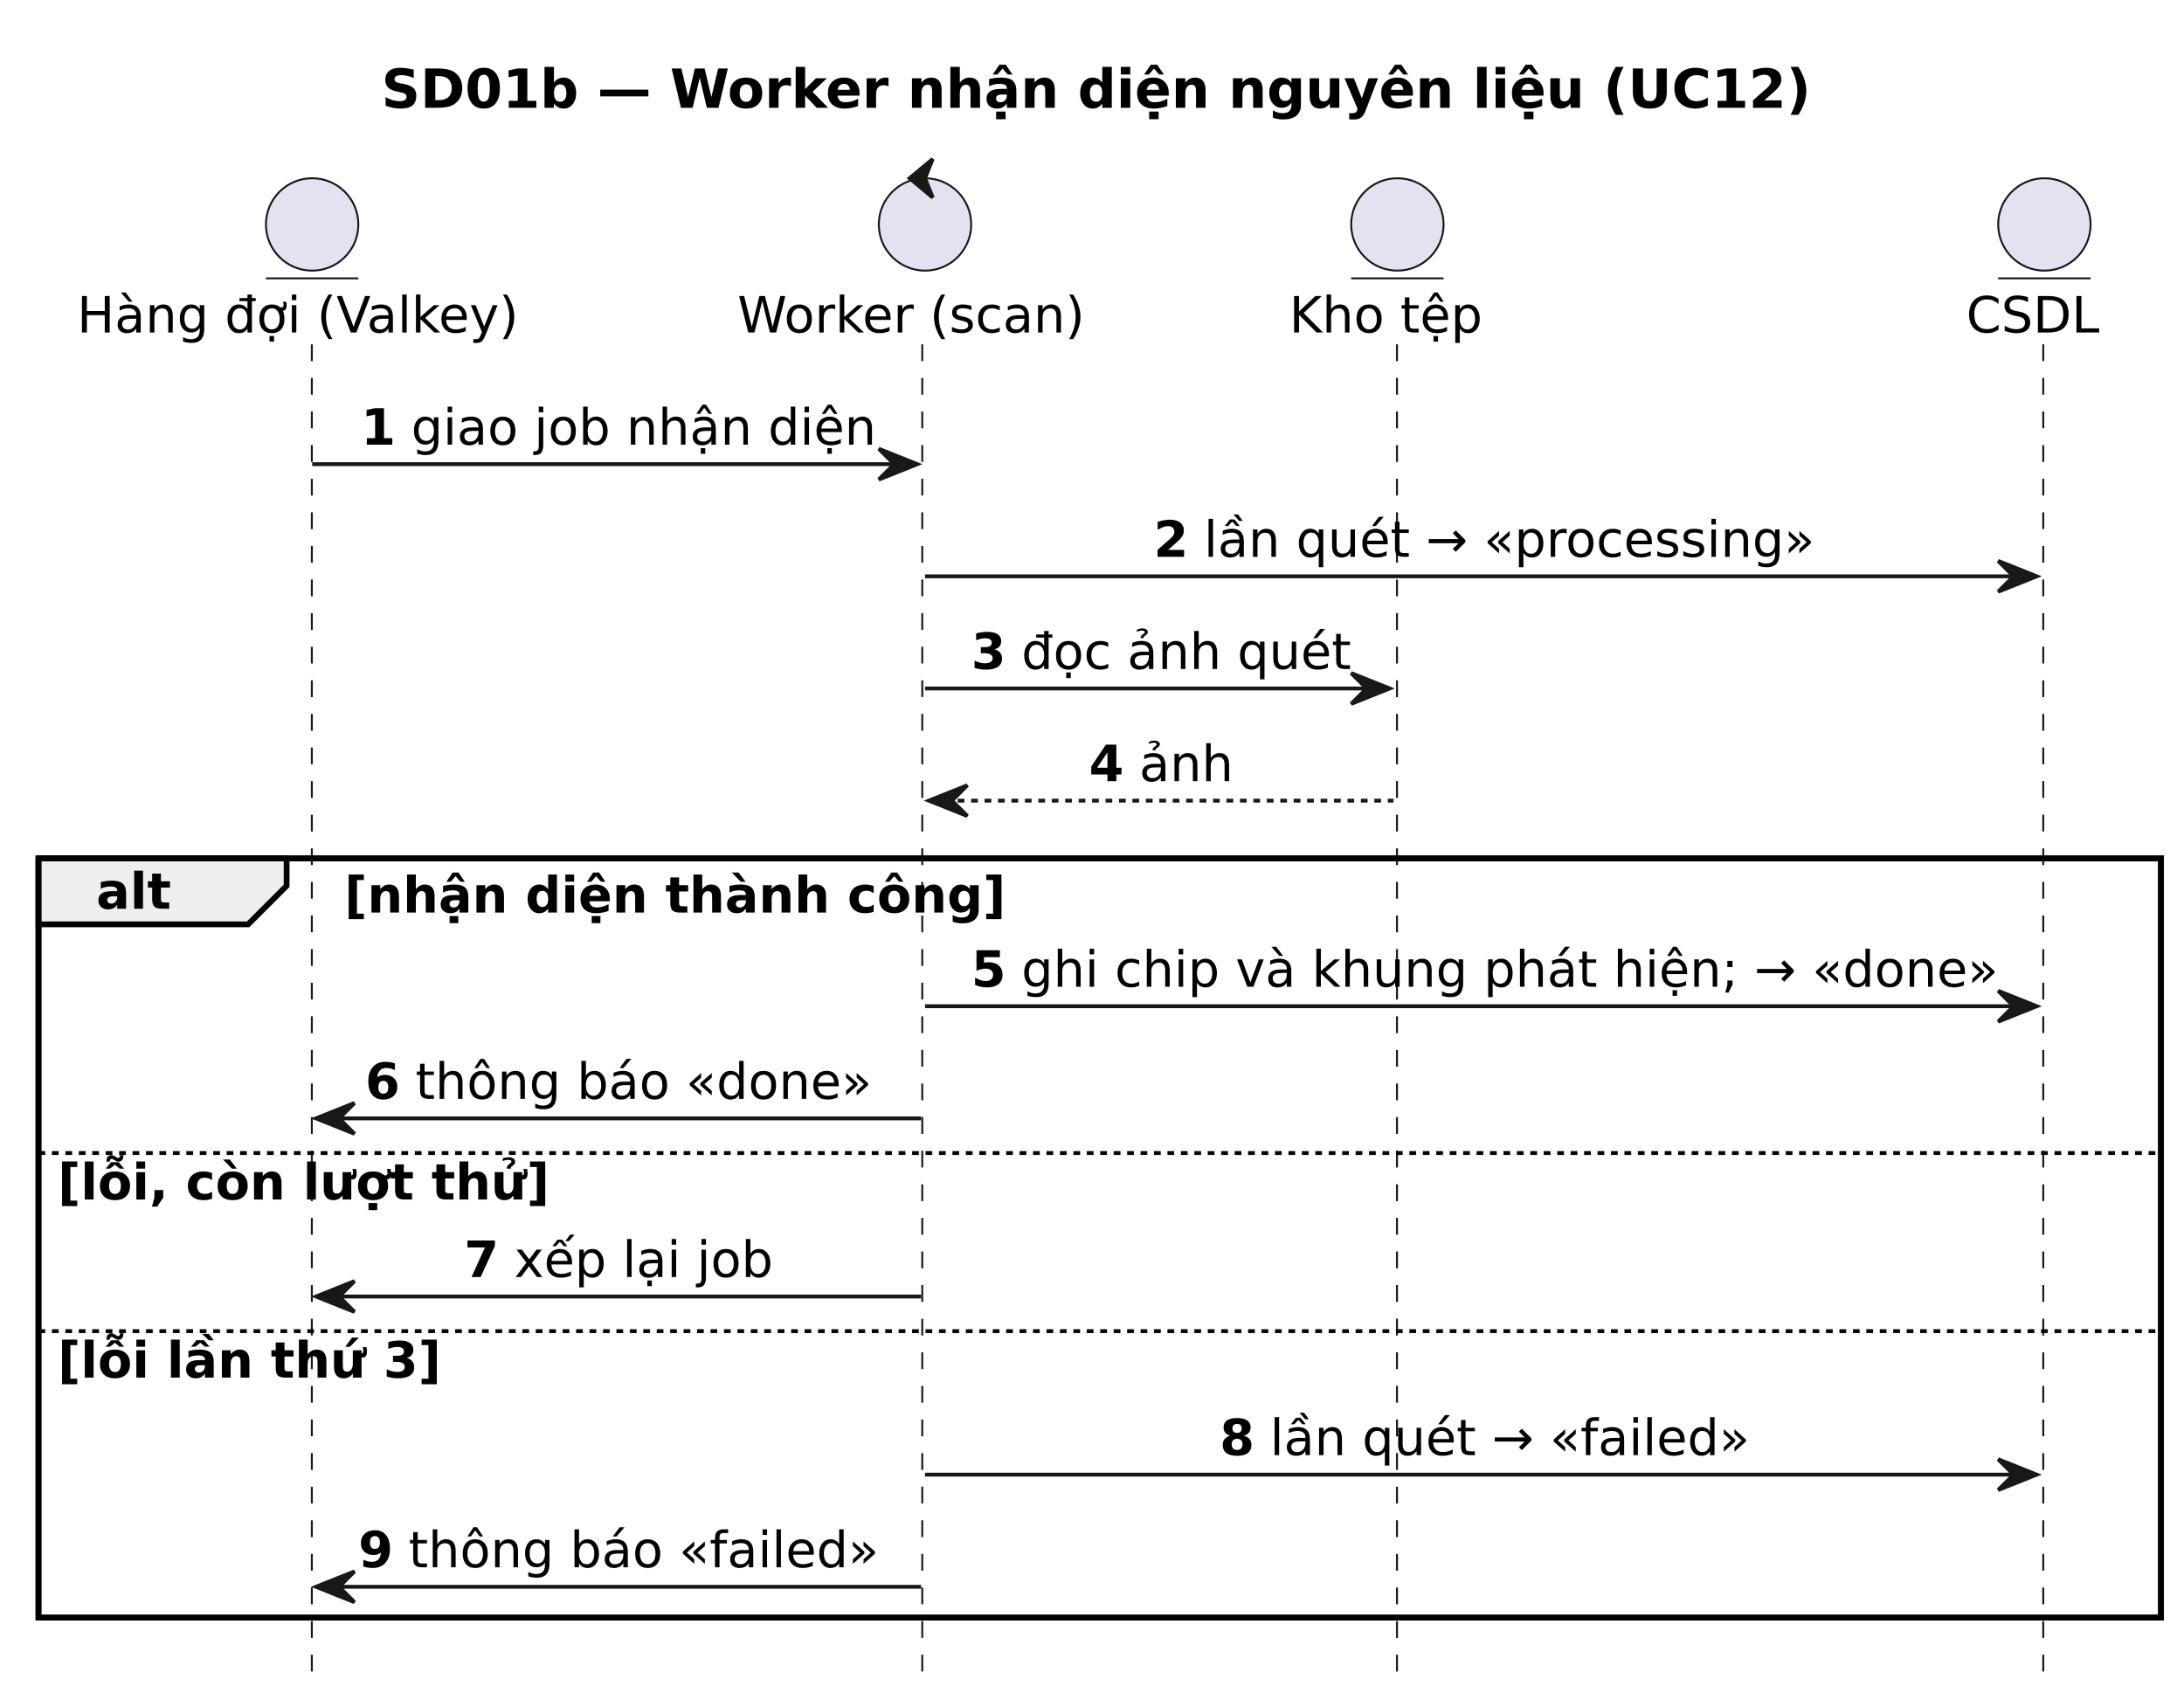
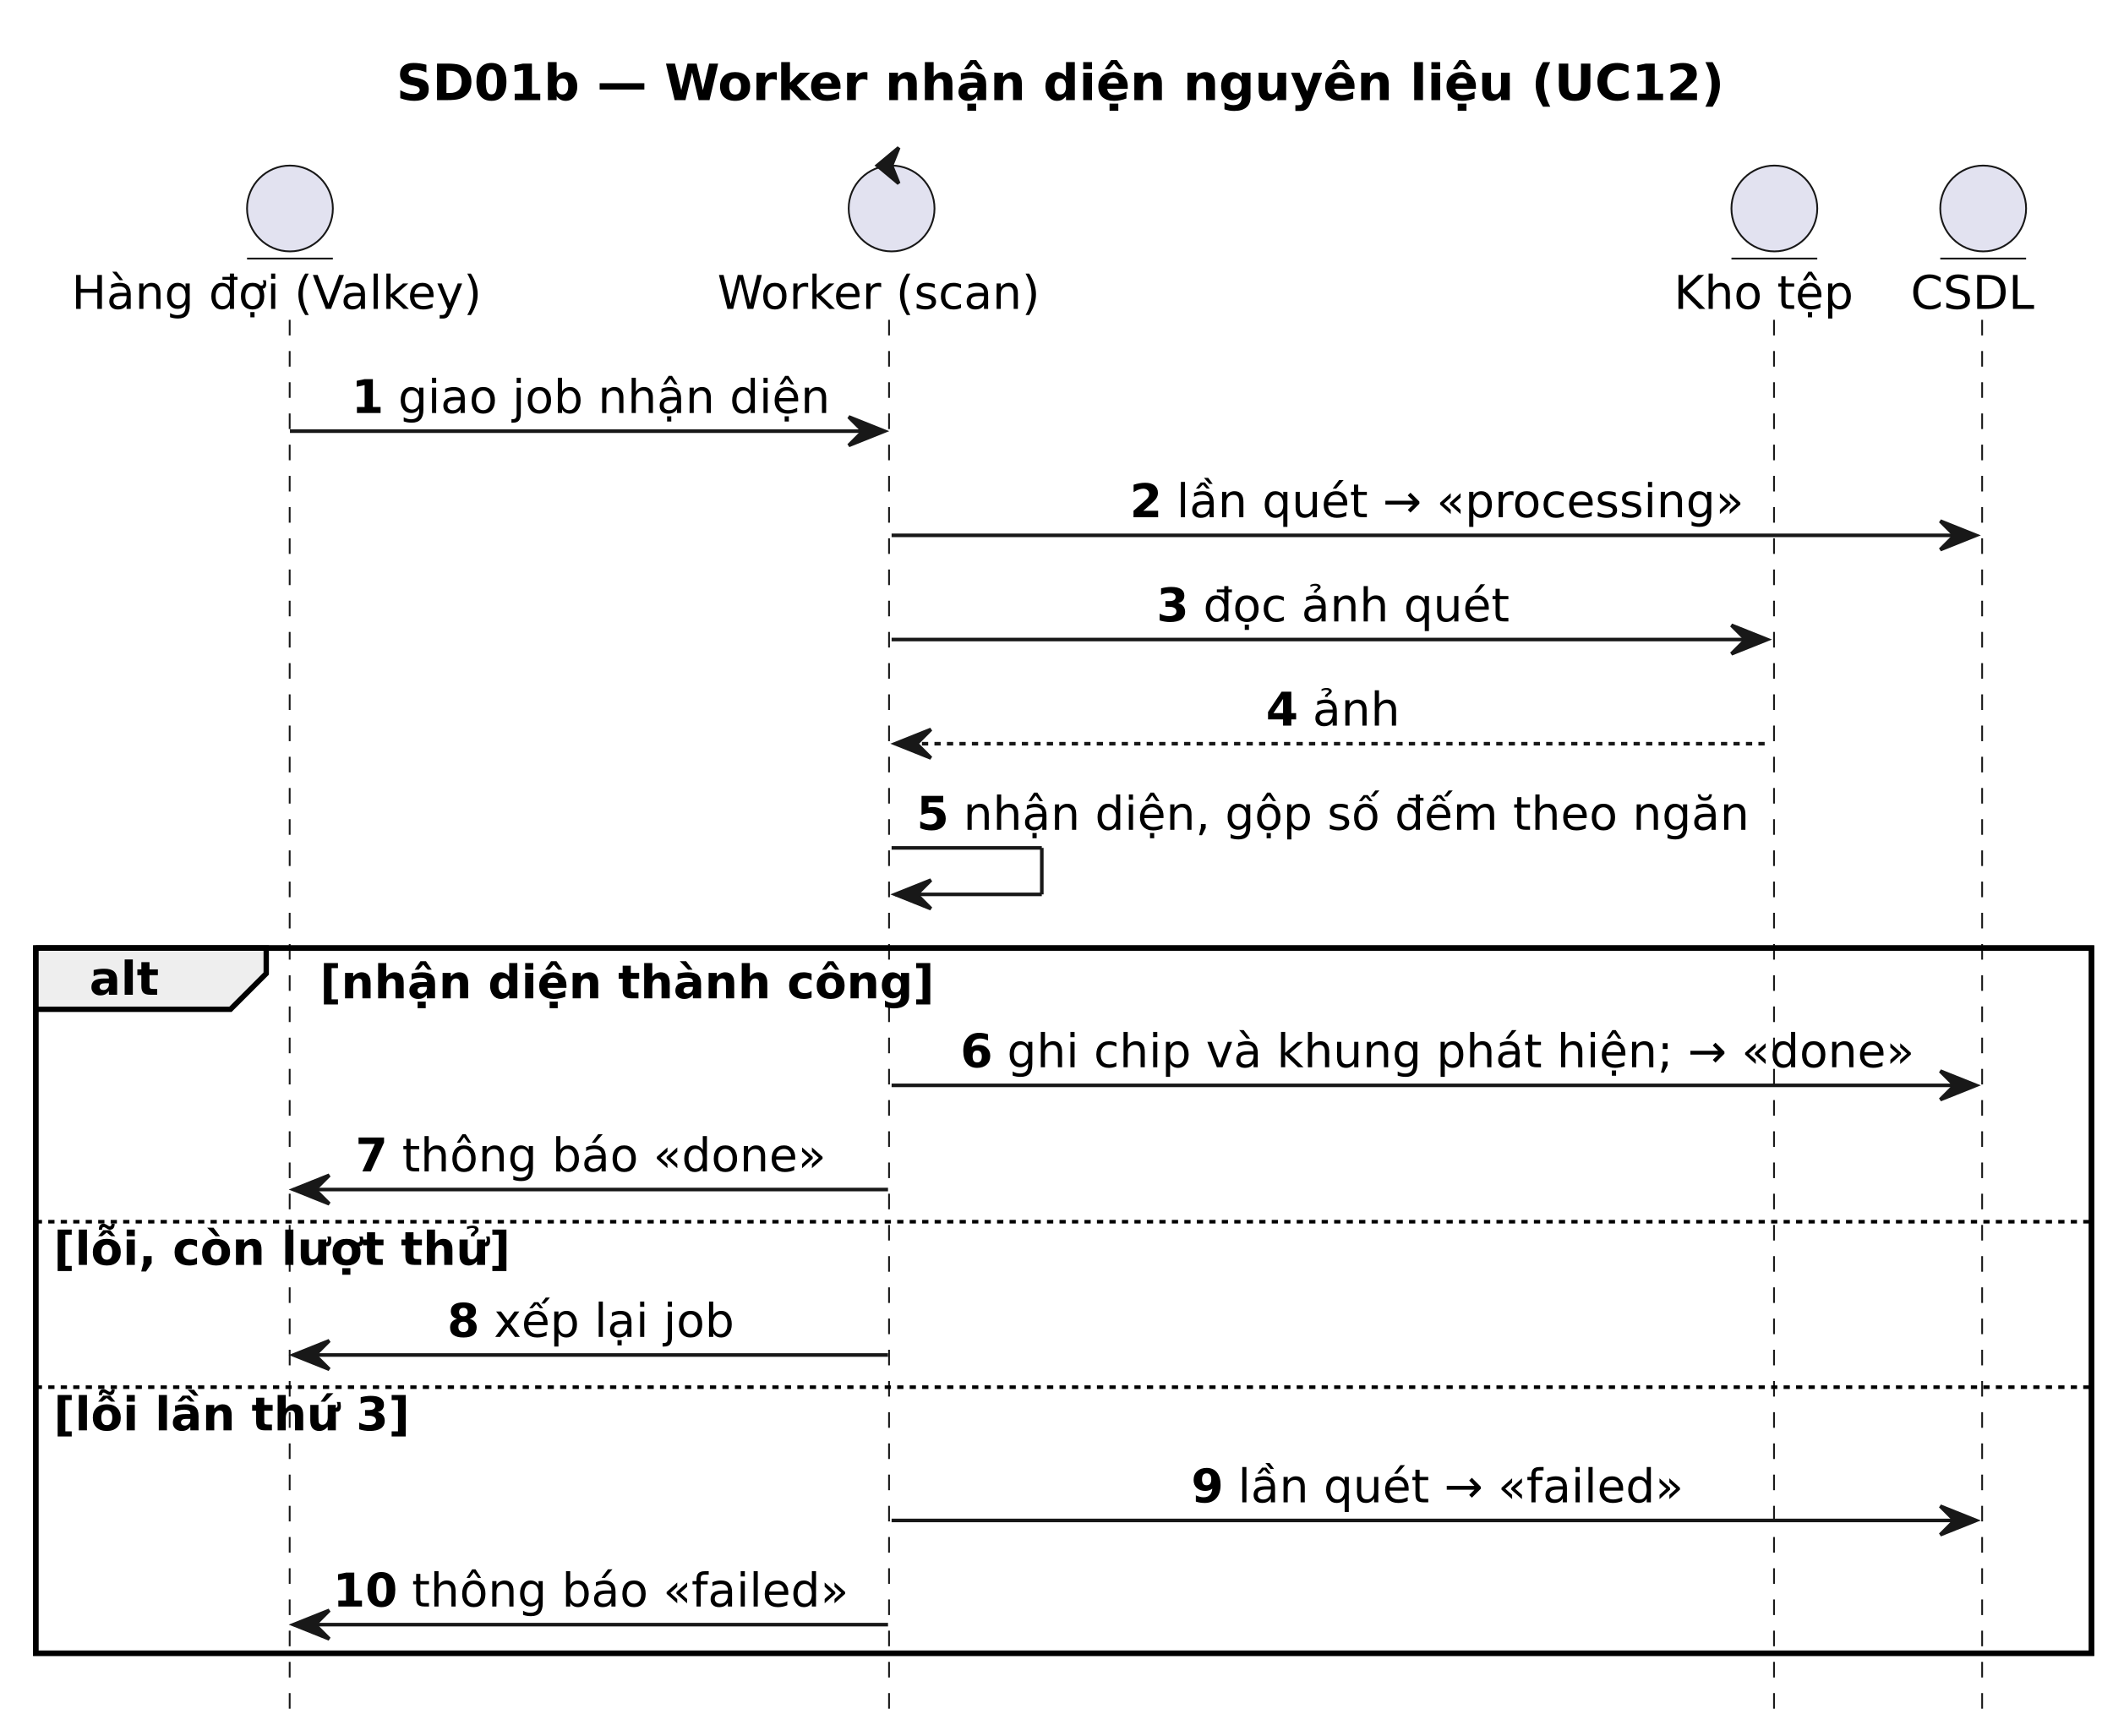
- <svg xmlns="http://www.w3.org/2000/svg" contentStyleType="text/css" height="508.75px" preserveAspectRatio="none" style="width:650px;height:508px;background:#FFFFFF;" version="1.1" viewBox="0 0 650 508" width="650.833px" zoomAndPan="magnify">
+ <svg xmlns="http://www.w3.org/2000/svg" contentStyleType="text/css" height="556.875px" preserveAspectRatio="none" style="width:677px;height:556px;background:#FFFFFF;" version="1.1" viewBox="0 0 677 556" width="677.188px" zoomAndPan="magnify">
  <defs />
  <g>
-     <text fill="#000000" font-family="DejaVu Sans" font-size="16.042" font-weight="bold" lengthAdjust="spacing" textLength="426.428" x="113.521" y="32.078">SD01b — Worker nhận diện nguyên liệu (UC12)</text>
-     <rect fill="none" height="225.953" style="stroke:#000000;stroke-width:1.719;" width="631.699" x="11.458" y="255.476" />
-     <line style="stroke:#181818;stroke-width:0.573;stroke-dasharray:5.0,5.0;" x1="92.812" x2="92.812" y1="102.472" y2="500.908" />
-     <line style="stroke:#181818;stroke-width:0.573;stroke-dasharray:5.0,5.0;" x1="274.483" x2="274.483" y1="102.472" y2="500.908" />
-     <line style="stroke:#181818;stroke-width:0.573;stroke-dasharray:5.0,5.0;" x1="415.774" x2="415.774" y1="102.472" y2="500.908" />
-     <line style="stroke:#181818;stroke-width:0.573;stroke-dasharray:5.0,5.0;" x1="608.116" x2="608.116" y1="102.472" y2="500.908" />
+     <text fill="#000000" font-family="DejaVu Sans" font-size="16.042" font-weight="bold" lengthAdjust="spacing" textLength="426.428" x="126.999" y="32.078">SD01b — Worker nhận diện nguyên liệu (UC12)</text>
+     <rect fill="none" height="225.953" style="stroke:#000000;stroke-width:1.719;" width="658.656" x="11.458" y="303.753" />
+     <line style="stroke:#181818;stroke-width:0.573;stroke-dasharray:5.0,5.0;" x1="92.812" x2="92.812" y1="102.472" y2="549.185" />
+     <line style="stroke:#181818;stroke-width:0.573;stroke-dasharray:5.0,5.0;" x1="284.848" x2="284.848" y1="102.472" y2="549.185" />
+     <line style="stroke:#181818;stroke-width:0.573;stroke-dasharray:5.0,5.0;" x1="568.388" x2="568.388" y1="102.472" y2="549.185" />
+     <line style="stroke:#181818;stroke-width:0.573;stroke-dasharray:5.0,5.0;" x1="635.072" x2="635.072" y1="102.472" y2="549.185" />
    <text fill="#000000" font-family="DejaVu Sans" font-size="14.896" lengthAdjust="spacing" textLength="133.088" x="22.917" y="98.959">Hàng đợi (Valkey)</text>
    <ellipse cx="92.898" cy="66.799" fill="#E2E2F0" rx="13.75" ry="13.75" style="stroke:#181818;stroke-width:0.573;" />
    <line style="stroke:#181818;stroke-width:0.573;" x1="79.148" x2="106.648" y1="82.84" y2="82.84" />
-     <text fill="#000000" font-family="DejaVu Sans" font-size="14.896" lengthAdjust="spacing" textLength="104.758" x="219.483" y="98.959">Worker (scan)</text>
-     <ellipse cx="275.3" cy="66.799" fill="#E2E2F0" rx="13.75" ry="13.75" style="stroke:#181818;stroke-width:0.573;" />
-     <polygon fill="#181818" points="270.717,53.048,277.592,47.319,275.3,53.048,277.592,58.778,270.717,53.048" style="stroke:#181818;stroke-width:1.146;" />
-     <text fill="#000000" font-family="DejaVu Sans" font-size="14.896" lengthAdjust="spacing" textLength="57.518" x="383.691" y="98.959">Kho tệp</text>
-     <ellipse cx="415.887" cy="66.799" fill="#E2E2F0" rx="13.75" ry="13.75" style="stroke:#181818;stroke-width:0.573;" />
-     <line style="stroke:#181818;stroke-width:0.573;" x1="402.137" x2="429.637" y1="82.84" y2="82.84" />
-     <text fill="#000000" font-family="DejaVu Sans" font-size="14.896" lengthAdjust="spacing" textLength="39.625" x="585.199" y="98.959">CSDL</text>
-     <ellipse cx="608.449" cy="66.799" fill="#E2E2F0" rx="13.75" ry="13.75" style="stroke:#181818;stroke-width:0.573;" />
-     <line style="stroke:#181818;stroke-width:0.573;" x1="594.699" x2="622.199" y1="82.84" y2="82.84" />
-     <polygon fill="#181818" points="261.55,133.561,273.008,138.144,261.55,142.728,266.133,138.144" style="stroke:#181818;stroke-width:1.146;" />
-     <line style="stroke:#181818;stroke-width:1.146;" x1="92.898" x2="268.425" y1="138.144" y2="138.144" />
-     <text fill="#000000" font-family="DejaVu Sans" font-size="14.896" font-weight="bold" lengthAdjust="spacing" textLength="10.364" x="107.426" y="132.34">1</text>
-     <text fill="#000000" font-family="DejaVu Sans" font-size="14.896" lengthAdjust="spacing" textLength="138.397" x="122.374" y="132.34">giao job nhận diện</text>
-     <polygon fill="#181818" points="594.699,166.942,606.158,171.526,594.699,176.109,599.283,171.526" style="stroke:#181818;stroke-width:1.146;" />
-     <line style="stroke:#181818;stroke-width:1.146;" x1="275.3" x2="601.574" y1="171.526" y2="171.526" />
-     <text fill="#000000" font-family="DejaVu Sans" font-size="14.896" font-weight="bold" lengthAdjust="spacing" textLength="10.364" x="343.338" y="165.721">2</text>
-     <text fill="#000000" font-family="DejaVu Sans" font-size="14.896" lengthAdjust="spacing" textLength="182.125" x="358.286" y="165.721">lần quét → «processing»</text>
-     <polygon fill="#181818" points="402.137,200.324,413.596,204.907,402.137,209.491,406.721,204.907" style="stroke:#181818;stroke-width:1.146;" />
-     <line style="stroke:#181818;stroke-width:1.146;" x1="275.3" x2="409.012" y1="204.907" y2="204.907" />
-     <text fill="#000000" font-family="DejaVu Sans" font-size="14.896" font-weight="bold" lengthAdjust="spacing" textLength="10.364" x="289.05" y="199.102">3</text>
-     <text fill="#000000" font-family="DejaVu Sans" font-size="14.896" lengthAdjust="spacing" textLength="98.139" x="303.998" y="199.102">đọc ảnh quét</text>
-     <polygon fill="#181818" points="287.904,233.705,276.446,238.289,287.904,242.872,283.321,238.289" style="stroke:#181818;stroke-width:1.146;" />
-     <line style="stroke:#181818;stroke-width:1.146;stroke-dasharray:2.0,2.0;" x1="281.029" x2="414.741" y1="238.289" y2="238.289" />
-     <text fill="#000000" font-family="DejaVu Sans" font-size="14.896" font-weight="bold" lengthAdjust="spacing" textLength="10.364" x="324.115" y="232.484">4</text>
-     <text fill="#000000" font-family="DejaVu Sans" font-size="14.896" lengthAdjust="spacing" textLength="28.01" x="339.063" y="232.484">ảnh</text>
-     <path d="M11.458,255.476 L85.299,255.476 L85.299,263.649 L73.841,275.107 L11.458,275.107 L11.458,255.476 " fill="#EEEEEE" style="stroke:#000000;stroke-width:1.719;" />
-     <rect fill="none" height="225.953" style="stroke:#000000;stroke-width:1.719;" width="631.699" x="11.458" y="255.476" />
-     <text fill="#000000" font-family="DejaVu Sans" font-size="14.896" font-weight="bold" lengthAdjust="spacing" textLength="22.278" x="28.646" y="270.449">alt</text>
-     <text fill="#000000" font-family="DejaVu Sans" font-size="14.896" font-weight="bold" lengthAdjust="spacing" textLength="196.832" x="102.487" y="271.594">[nhận diện thành công]</text>
-     <polygon fill="#181818" points="594.699,294.891,606.158,299.474,594.699,304.058,599.283,299.474" style="stroke:#181818;stroke-width:1.146;" />
-     <line style="stroke:#181818;stroke-width:1.146;" x1="275.3" x2="601.574" y1="299.474" y2="299.474" />
-     <text fill="#000000" font-family="DejaVu Sans" font-size="14.896" font-weight="bold" lengthAdjust="spacing" textLength="10.364" x="289.05" y="293.67">5</text>
-     <text fill="#000000" font-family="DejaVu Sans" font-size="14.896" lengthAdjust="spacing" textLength="290.702" x="303.998" y="293.67">ghi chip và khung phát hiện; → «done»</text>
-     <polygon fill="#181818" points="105.502,328.272,94.044,332.856,105.502,337.439,100.919,332.856" style="stroke:#181818;stroke-width:1.146;" />
-     <line style="stroke:#181818;stroke-width:1.146;" x1="98.627" x2="274.154" y1="332.856" y2="332.856" />
-     <text fill="#000000" font-family="DejaVu Sans" font-size="14.896" font-weight="bold" lengthAdjust="spacing" textLength="10.364" x="108.696" y="327.051">6</text>
-     <text fill="#000000" font-family="DejaVu Sans" font-size="14.896" lengthAdjust="spacing" textLength="135.859" x="123.643" y="327.051">thông báo «done»</text>
-     <line style="stroke:#000000;stroke-width:1.146;stroke-dasharray:2.0,2.0;" x1="11.458" x2="643.158" y1="343.168" y2="343.168" />
-     <text fill="#000000" font-family="DejaVu Sans" font-size="14.896" font-weight="bold" lengthAdjust="spacing" textLength="146.34" x="17.188" y="356.995">[lỗi, còn lượt thử]</text>
-     <polygon fill="#181818" points="105.502,381.285,94.044,385.868,105.502,390.452,100.919,385.868" style="stroke:#181818;stroke-width:1.146;" />
-     <line style="stroke:#181818;stroke-width:1.146;" x1="98.627" x2="274.154" y1="385.868" y2="385.868" />
-     <text fill="#000000" font-family="DejaVu Sans" font-size="14.896" font-weight="bold" lengthAdjust="spacing" textLength="10.364" x="138.116" y="380.064">7</text>
-     <text fill="#000000" font-family="DejaVu Sans" font-size="14.896" lengthAdjust="spacing" textLength="77.018" x="153.064" y="380.064">xếp lại job</text>
-     <line style="stroke:#000000;stroke-width:1.146;stroke-dasharray:2.0,2.0;" x1="11.458" x2="643.158" y1="396.181" y2="396.181" />
-     <text fill="#000000" font-family="DejaVu Sans" font-size="14.896" font-weight="bold" lengthAdjust="spacing" textLength="114.075" x="17.188" y="410.007">[lỗi lần thứ 3]</text>
-     <polygon fill="#181818" points="594.699,434.298,606.158,438.881,594.699,443.464,599.283,438.881" style="stroke:#181818;stroke-width:1.146;" />
-     <line style="stroke:#181818;stroke-width:1.146;" x1="275.3" x2="601.574" y1="438.881" y2="438.881" />
-     <text fill="#000000" font-family="DejaVu Sans" font-size="14.896" font-weight="bold" lengthAdjust="spacing" textLength="10.364" x="363.005" y="433.076">8</text>
-     <text fill="#000000" font-family="DejaVu Sans" font-size="14.896" lengthAdjust="spacing" textLength="142.791" x="377.953" y="433.076">lần quét → «failed»</text>
-     <polygon fill="#181818" points="105.502,467.679,94.044,472.262,105.502,476.846,100.919,472.262" style="stroke:#181818;stroke-width:1.146;" />
-     <line style="stroke:#181818;stroke-width:1.146;" x1="98.627" x2="274.154" y1="472.262" y2="472.262" />
-     <text fill="#000000" font-family="DejaVu Sans" font-size="14.896" font-weight="bold" lengthAdjust="spacing" textLength="10.364" x="106.648" y="466.458">9</text>
-     <text fill="#000000" font-family="DejaVu Sans" font-size="14.896" lengthAdjust="spacing" textLength="139.954" x="121.596" y="466.458">thông báo «failed»</text>
+     <text fill="#000000" font-family="DejaVu Sans" font-size="14.896" lengthAdjust="spacing" textLength="104.758" x="229.848" y="98.959">Worker (scan)</text>
+     <ellipse cx="285.664" cy="66.799" fill="#E2E2F0" rx="13.75" ry="13.75" style="stroke:#181818;stroke-width:0.573;" />
+     <polygon fill="#181818" points="281.081,53.048,287.956,47.319,285.664,53.048,287.956,58.778,281.081,53.048" style="stroke:#181818;stroke-width:1.146;" />
+     <text fill="#000000" font-family="DejaVu Sans" font-size="14.896" lengthAdjust="spacing" textLength="57.518" x="536.305" y="98.959">Kho tệp</text>
+     <ellipse cx="568.501" cy="66.799" fill="#E2E2F0" rx="13.75" ry="13.75" style="stroke:#181818;stroke-width:0.573;" />
+     <line style="stroke:#181818;stroke-width:0.573;" x1="554.751" x2="582.251" y1="82.84" y2="82.84" />
+     <text fill="#000000" font-family="DejaVu Sans" font-size="14.896" lengthAdjust="spacing" textLength="39.625" x="612.156" y="98.959">CSDL</text>
+     <ellipse cx="635.406" cy="66.799" fill="#E2E2F0" rx="13.75" ry="13.75" style="stroke:#181818;stroke-width:0.573;" />
+     <line style="stroke:#181818;stroke-width:0.573;" x1="621.656" x2="649.156" y1="82.84" y2="82.84" />
+     <polygon fill="#181818" points="271.914,133.561,283.373,138.144,271.914,142.728,276.498,138.144" style="stroke:#181818;stroke-width:1.146;" />
+     <line style="stroke:#181818;stroke-width:1.146;" x1="92.898" x2="278.789" y1="138.144" y2="138.144" />
+     <text fill="#000000" font-family="DejaVu Sans" font-size="14.896" font-weight="bold" lengthAdjust="spacing" textLength="10.364" x="112.609" y="132.34">1</text>
+     <text fill="#000000" font-family="DejaVu Sans" font-size="14.896" lengthAdjust="spacing" textLength="138.397" x="127.556" y="132.34">giao job nhận diện</text>
+     <polygon fill="#181818" points="621.656,166.942,633.114,171.526,621.656,176.109,626.239,171.526" style="stroke:#181818;stroke-width:1.146;" />
+     <line style="stroke:#181818;stroke-width:1.146;" x1="285.664" x2="628.531" y1="171.526" y2="171.526" />
+     <text fill="#000000" font-family="DejaVu Sans" font-size="14.896" font-weight="bold" lengthAdjust="spacing" textLength="10.364" x="361.999" y="165.721">2</text>
+     <text fill="#000000" font-family="DejaVu Sans" font-size="14.896" lengthAdjust="spacing" textLength="182.125" x="376.947" y="165.721">lần quét → «processing»</text>
+     <polygon fill="#181818" points="554.751,200.324,566.21,204.907,554.751,209.491,559.335,204.907" style="stroke:#181818;stroke-width:1.146;" />
+     <line style="stroke:#181818;stroke-width:1.146;" x1="285.664" x2="561.626" y1="204.907" y2="204.907" />
+     <text fill="#000000" font-family="DejaVu Sans" font-size="14.896" font-weight="bold" lengthAdjust="spacing" textLength="10.364" x="370.539" y="199.102">3</text>
+     <text fill="#000000" font-family="DejaVu Sans" font-size="14.896" lengthAdjust="spacing" textLength="98.139" x="385.487" y="199.102">đọc ảnh quét</text>
+     <polygon fill="#181818" points="298.269,233.705,286.81,238.289,298.269,242.872,293.685,238.289" style="stroke:#181818;stroke-width:1.146;" />
+     <line style="stroke:#181818;stroke-width:1.146;stroke-dasharray:2.0,2.0;" x1="291.394" x2="567.355" y1="238.289" y2="238.289" />
+     <text fill="#000000" font-family="DejaVu Sans" font-size="14.896" font-weight="bold" lengthAdjust="spacing" textLength="10.364" x="405.604" y="232.484">4</text>
+     <text fill="#000000" font-family="DejaVu Sans" font-size="14.896" lengthAdjust="spacing" textLength="28.01" x="420.552" y="232.484">ảnh</text>
+     <line style="stroke:#181818;stroke-width:1.146;" x1="285.664" x2="333.789" y1="271.67" y2="271.67" />
+     <line style="stroke:#181818;stroke-width:1.146;" x1="333.789" x2="333.789" y1="271.67" y2="286.566" />
+     <line style="stroke:#181818;stroke-width:1.146;" x1="286.81" x2="333.789" y1="286.566" y2="286.566" />
+     <polygon fill="#181818" points="298.269,281.982,286.81,286.566,298.269,291.149,293.685,286.566" style="stroke:#181818;stroke-width:1.146;" />
+     <text fill="#000000" font-family="DejaVu Sans" font-size="14.896" font-weight="bold" lengthAdjust="spacing" textLength="10.364" x="293.685" y="265.865">5</text>
+     <text fill="#000000" font-family="DejaVu Sans" font-size="14.896" lengthAdjust="spacing" textLength="251.847" x="308.633" y="265.865">nhận diện, gộp số đếm theo ngăn</text>
+     <path d="M11.458,303.753 L85.299,303.753 L85.299,311.926 L73.841,323.385 L11.458,323.385 L11.458,303.753 " fill="#EEEEEE" style="stroke:#000000;stroke-width:1.719;" />
+     <rect fill="none" height="225.953" style="stroke:#000000;stroke-width:1.719;" width="658.656" x="11.458" y="303.753" />
+     <text fill="#000000" font-family="DejaVu Sans" font-size="14.896" font-weight="bold" lengthAdjust="spacing" textLength="22.278" x="28.646" y="318.726">alt</text>
+     <text fill="#000000" font-family="DejaVu Sans" font-size="14.896" font-weight="bold" lengthAdjust="spacing" textLength="196.832" x="102.487" y="319.872">[nhận diện thành công]</text>
+     <polygon fill="#181818" points="621.656,343.168,633.114,347.752,621.656,352.335,626.239,347.752" style="stroke:#181818;stroke-width:1.146;" />
+     <line style="stroke:#181818;stroke-width:1.146;" x1="285.664" x2="628.531" y1="347.752" y2="347.752" />
+     <text fill="#000000" font-family="DejaVu Sans" font-size="14.896" font-weight="bold" lengthAdjust="spacing" textLength="10.364" x="307.711" y="341.947">6</text>
+     <text fill="#000000" font-family="DejaVu Sans" font-size="14.896" lengthAdjust="spacing" textLength="290.702" x="322.658" y="341.947">ghi chip và khung phát hiện; → «done»</text>
+     <polygon fill="#181818" points="105.502,376.55,94.044,381.133,105.502,385.716,100.919,381.133" style="stroke:#181818;stroke-width:1.146;" />
+     <line style="stroke:#181818;stroke-width:1.146;" x1="98.627" x2="284.519" y1="381.133" y2="381.133" />
+     <text fill="#000000" font-family="DejaVu Sans" font-size="14.896" font-weight="bold" lengthAdjust="spacing" textLength="10.364" x="113.878" y="375.328">7</text>
+     <text fill="#000000" font-family="DejaVu Sans" font-size="14.896" lengthAdjust="spacing" textLength="135.859" x="128.826" y="375.328">thông báo «done»</text>
+     <line style="stroke:#000000;stroke-width:1.146;stroke-dasharray:2.0,2.0;" x1="11.458" x2="670.114" y1="391.445" y2="391.445" />
+     <text fill="#000000" font-family="DejaVu Sans" font-size="14.896" font-weight="bold" lengthAdjust="spacing" textLength="146.34" x="17.188" y="405.272">[lỗi, còn lượt thử]</text>
+     <polygon fill="#181818" points="105.502,429.562,94.044,434.146,105.502,438.729,100.919,434.146" style="stroke:#181818;stroke-width:1.146;" />
+     <line style="stroke:#181818;stroke-width:1.146;" x1="98.627" x2="284.519" y1="434.146" y2="434.146" />
+     <text fill="#000000" font-family="DejaVu Sans" font-size="14.896" font-weight="bold" lengthAdjust="spacing" textLength="10.364" x="143.298" y="428.341">8</text>
+     <text fill="#000000" font-family="DejaVu Sans" font-size="14.896" lengthAdjust="spacing" textLength="77.018" x="158.246" y="428.341">xếp lại job</text>
+     <line style="stroke:#000000;stroke-width:1.146;stroke-dasharray:2.0,2.0;" x1="11.458" x2="670.114" y1="444.458" y2="444.458" />
+     <text fill="#000000" font-family="DejaVu Sans" font-size="14.896" font-weight="bold" lengthAdjust="spacing" textLength="114.075" x="17.188" y="458.285">[lỗi lần thứ 3]</text>
+     <polygon fill="#181818" points="621.656,482.575,633.114,487.158,621.656,491.741,626.239,487.158" style="stroke:#181818;stroke-width:1.146;" />
+     <line style="stroke:#181818;stroke-width:1.146;" x1="285.664" x2="628.531" y1="487.158" y2="487.158" />
+     <text fill="#000000" font-family="DejaVu Sans" font-size="14.896" font-weight="bold" lengthAdjust="spacing" textLength="10.364" x="381.666" y="481.353">9</text>
+     <text fill="#000000" font-family="DejaVu Sans" font-size="14.896" lengthAdjust="spacing" textLength="142.791" x="396.614" y="481.353">lần quét → «failed»</text>
+     <polygon fill="#181818" points="105.502,515.956,94.044,520.54,105.502,525.123,100.919,520.54" style="stroke:#181818;stroke-width:1.146;" />
+     <line style="stroke:#181818;stroke-width:1.146;" x1="98.627" x2="284.519" y1="520.54" y2="520.54" />
+     <text fill="#000000" font-family="DejaVu Sans" font-size="14.896" font-weight="bold" lengthAdjust="spacing" textLength="20.729" x="106.648" y="514.735">10</text>
+     <text fill="#000000" font-family="DejaVu Sans" font-size="14.896" lengthAdjust="spacing" textLength="139.954" x="131.96" y="514.735">thông báo «failed»</text>
  </g>
</svg>
